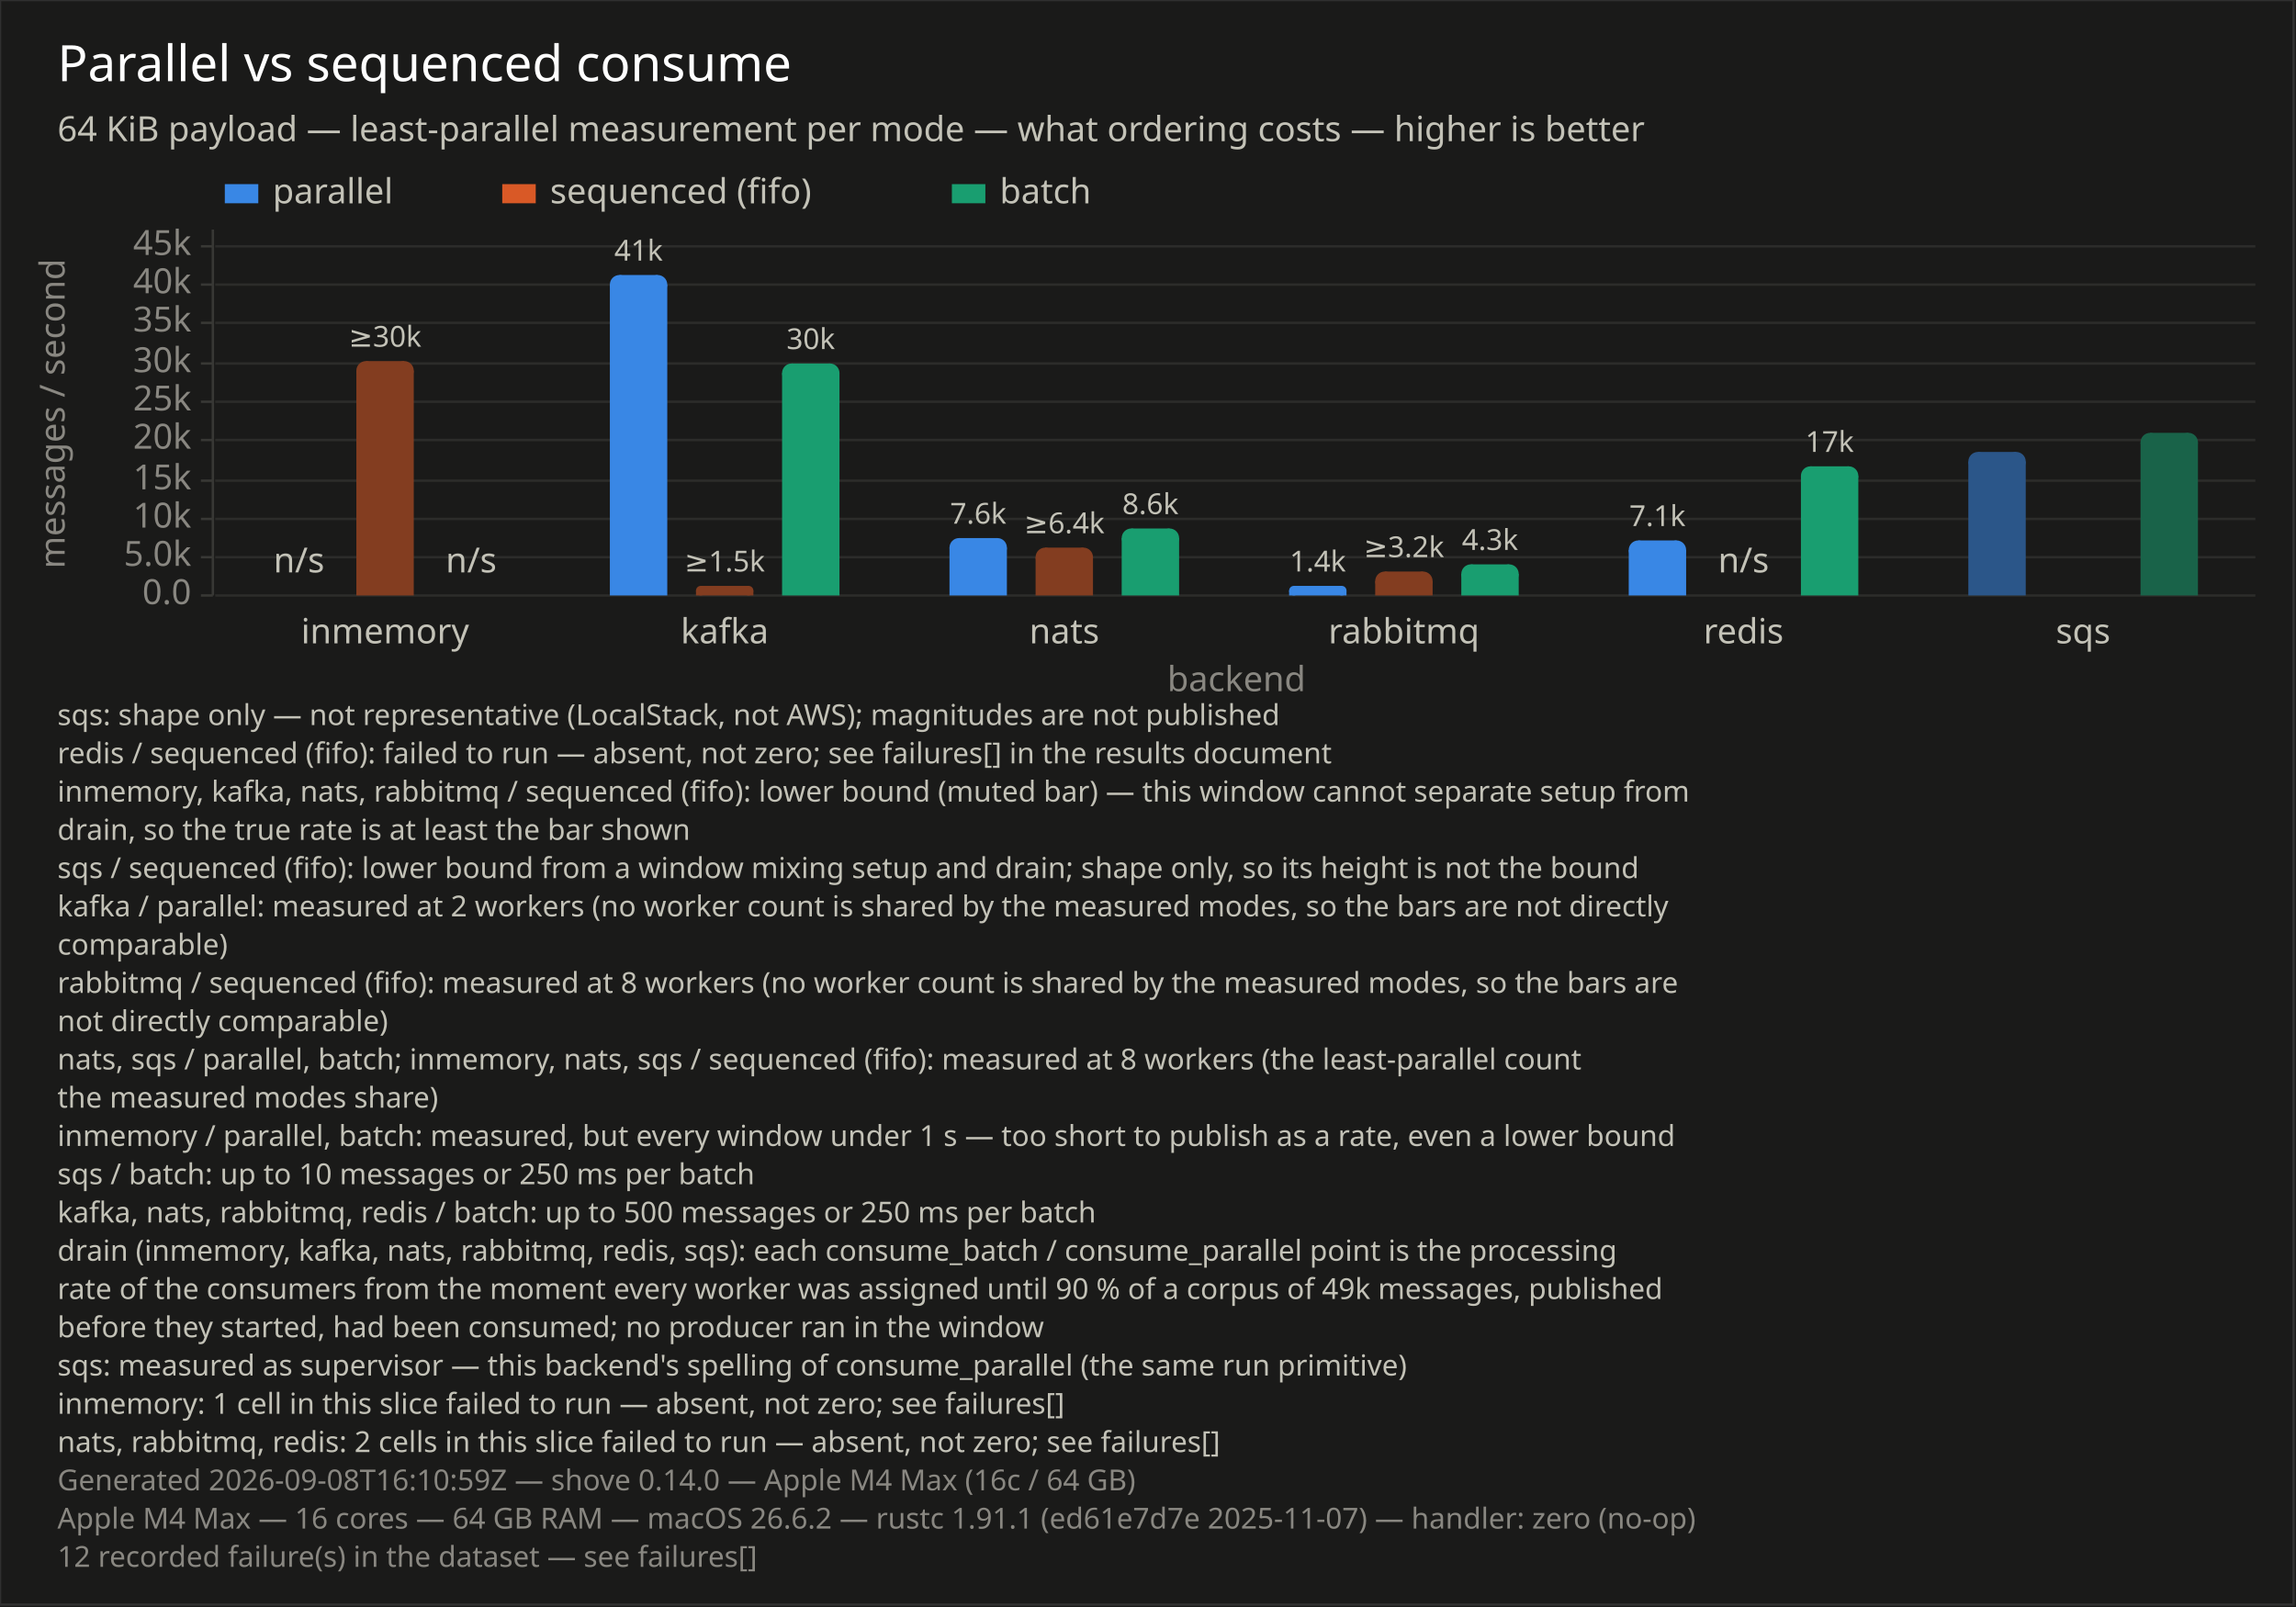
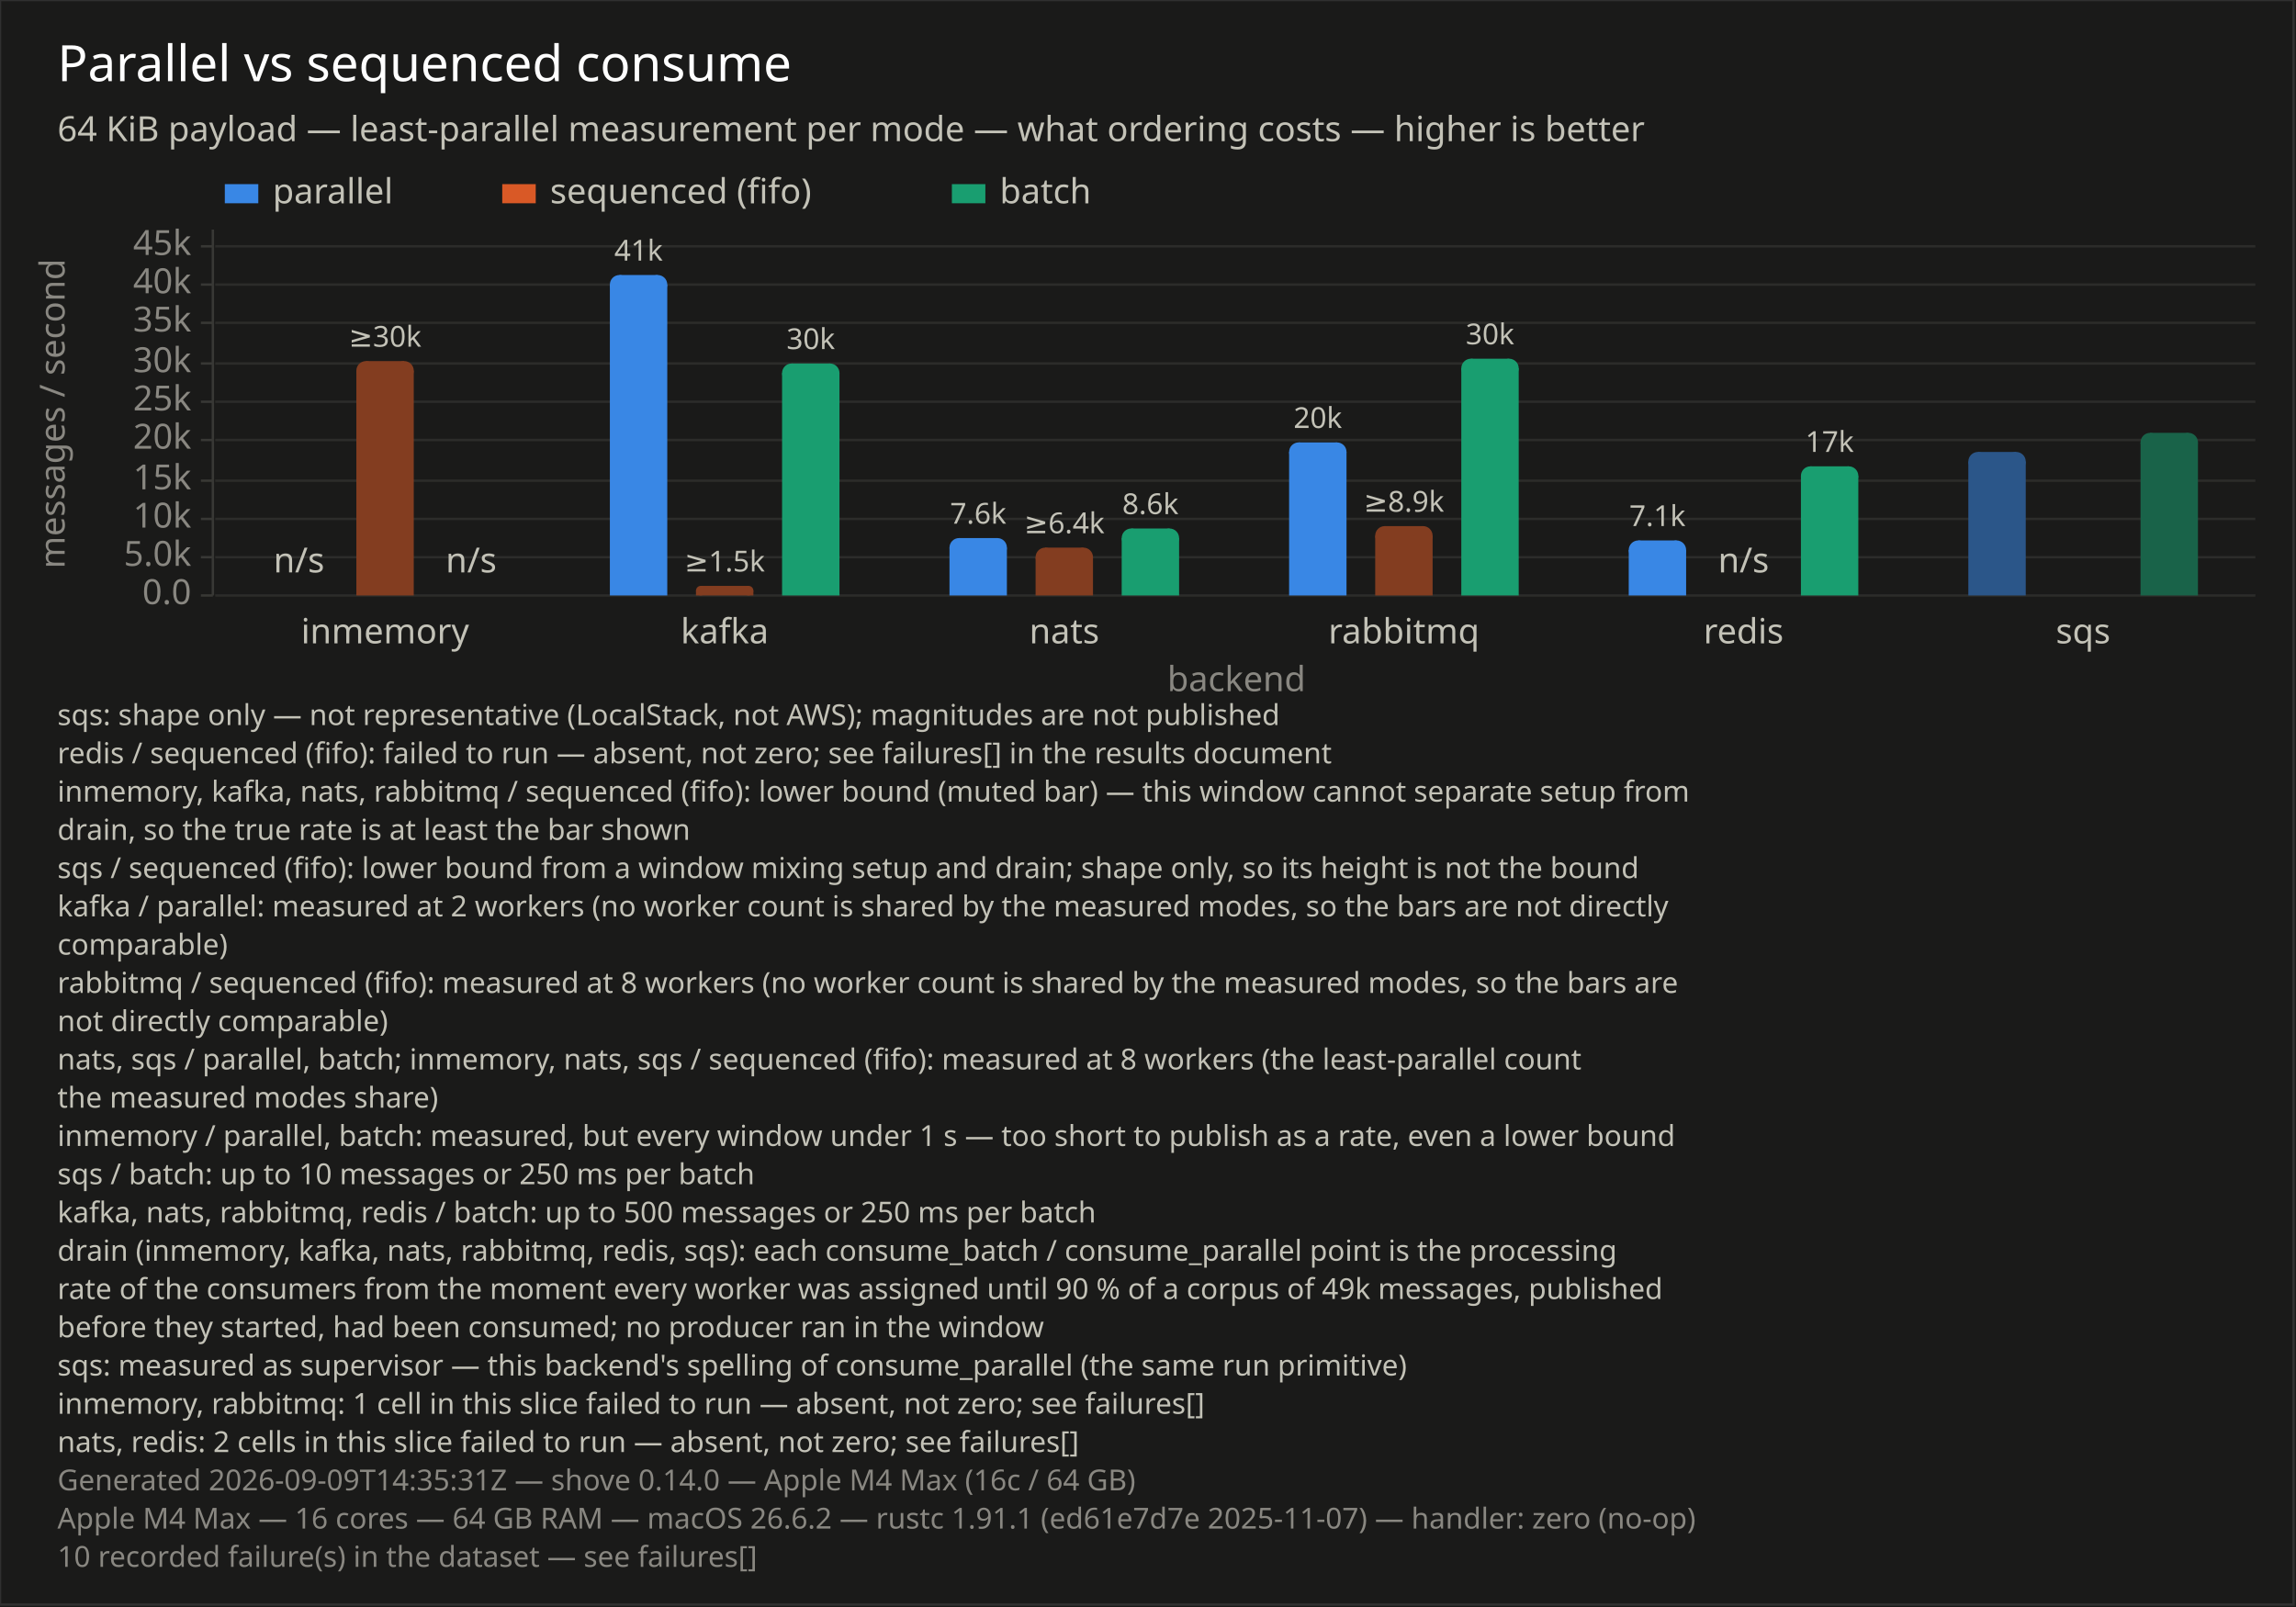
<svg xmlns="http://www.w3.org/2000/svg" width="960" height="672" viewBox="0 0 960 672">
  <rect x="0" y="0" width="960" height="672" opacity="1" fill="#1A1A19" stroke="none" />
  <rect x="0" y="0" width="959" height="671" opacity="0.1" fill="none" stroke="#FFFFFF" />
  <text x="24" y="18" dy="0.76em" text-anchor="start" font-family="sans-serif" font-size="20.968" opacity="1" fill="#FFFFFF">
Parallel vs sequenced consume
</text>
  <text x="24" y="48" dy="0.76em" text-anchor="start" font-family="sans-serif" font-size="14.516" opacity="1" fill="#C3C2B7">
64 KiB payload — least-parallel measurement per mode — what ordering costs — higher is better
</text>
  <text x="24" y="294" dy="0.76em" text-anchor="start" font-family="sans-serif" font-size="12.097" opacity="1" fill="#C3C2B7">
sqs: shape only — not representative (LocalStack, not AWS); magnitudes are not published
</text>
  <text x="24" y="310" dy="0.76em" text-anchor="start" font-family="sans-serif" font-size="12.097" opacity="1" fill="#C3C2B7">
redis / sequenced (fifo): failed to run — absent, not zero; see failures[] in the results document
</text>
  <text x="24" y="326" dy="0.76em" text-anchor="start" font-family="sans-serif" font-size="12.097" opacity="1" fill="#C3C2B7">
inmemory, kafka, nats, rabbitmq / sequenced (fifo): lower bound (muted bar) — this window cannot separate setup from
</text>
  <text x="24" y="342" dy="0.76em" text-anchor="start" font-family="sans-serif" font-size="12.097" opacity="1" fill="#C3C2B7">
drain, so the true rate is at least the bar shown
</text>
  <text x="24" y="358" dy="0.76em" text-anchor="start" font-family="sans-serif" font-size="12.097" opacity="1" fill="#C3C2B7">
sqs / sequenced (fifo): lower bound from a window mixing setup and drain; shape only, so its height is not the bound
</text>
  <text x="24" y="374" dy="0.76em" text-anchor="start" font-family="sans-serif" font-size="12.097" opacity="1" fill="#C3C2B7">
kafka / parallel: measured at 2 workers (no worker count is shared by the measured modes, so the bars are not directly
</text>
  <text x="24" y="390" dy="0.76em" text-anchor="start" font-family="sans-serif" font-size="12.097" opacity="1" fill="#C3C2B7">
comparable)
</text>
  <text x="24" y="406" dy="0.76em" text-anchor="start" font-family="sans-serif" font-size="12.097" opacity="1" fill="#C3C2B7">
rabbitmq / sequenced (fifo): measured at 8 workers (no worker count is shared by the measured modes, so the bars are
</text>
  <text x="24" y="422" dy="0.76em" text-anchor="start" font-family="sans-serif" font-size="12.097" opacity="1" fill="#C3C2B7">
not directly comparable)
</text>
  <text x="24" y="438" dy="0.76em" text-anchor="start" font-family="sans-serif" font-size="12.097" opacity="1" fill="#C3C2B7">
nats, sqs / parallel, batch; inmemory, nats, sqs / sequenced (fifo): measured at 8 workers (the least-parallel count
</text>
  <text x="24" y="454" dy="0.76em" text-anchor="start" font-family="sans-serif" font-size="12.097" opacity="1" fill="#C3C2B7">
the measured modes share)
</text>
  <text x="24" y="470" dy="0.76em" text-anchor="start" font-family="sans-serif" font-size="12.097" opacity="1" fill="#C3C2B7">
inmemory / parallel, batch: measured, but every window under 1 s — too short to publish as a rate, even a lower bound
</text>
  <text x="24" y="486" dy="0.76em" text-anchor="start" font-family="sans-serif" font-size="12.097" opacity="1" fill="#C3C2B7">
sqs / batch: up to 10 messages or 250 ms per batch
</text>
  <text x="24" y="502" dy="0.76em" text-anchor="start" font-family="sans-serif" font-size="12.097" opacity="1" fill="#C3C2B7">
kafka, nats, rabbitmq, redis / batch: up to 500 messages or 250 ms per batch
</text>
  <text x="24" y="518" dy="0.76em" text-anchor="start" font-family="sans-serif" font-size="12.097" opacity="1" fill="#C3C2B7">
drain (inmemory, kafka, nats, rabbitmq, redis, sqs): each consume_batch / consume_parallel point is the processing
</text>
  <text x="24" y="534" dy="0.76em" text-anchor="start" font-family="sans-serif" font-size="12.097" opacity="1" fill="#C3C2B7">
rate of the consumers from the moment every worker was assigned until 90 % of a corpus of 49k messages, published
</text>
  <text x="24" y="550" dy="0.76em" text-anchor="start" font-family="sans-serif" font-size="12.097" opacity="1" fill="#C3C2B7">
before they started, had been consumed; no producer ran in the window
</text>
  <text x="24" y="566" dy="0.76em" text-anchor="start" font-family="sans-serif" font-size="12.097" opacity="1" fill="#C3C2B7">
sqs: measured as supervisor — this backend's spelling of consume_parallel (the same run primitive)
</text>
  <text x="24" y="582" dy="0.76em" text-anchor="start" font-family="sans-serif" font-size="12.097" opacity="1" fill="#C3C2B7">
- inmemory: 1 cell in this slice failed to run — absent, not zero; see failures[]
+ inmemory, rabbitmq: 1 cell in this slice failed to run — absent, not zero; see failures[]
</text>
  <text x="24" y="598" dy="0.76em" text-anchor="start" font-family="sans-serif" font-size="12.097" opacity="1" fill="#C3C2B7">
- nats, rabbitmq, redis: 2 cells in this slice failed to run — absent, not zero; see failures[]
+ nats, redis: 2 cells in this slice failed to run — absent, not zero; see failures[]
</text>
  <text x="24" y="614" dy="0.76em" text-anchor="start" font-family="sans-serif" font-size="12.097" opacity="1" fill="#898781">
- Generated 2026-09-08T16:10:59Z — shove 0.14.0 — Apple M4 Max (16c / 64 GB)
+ Generated 2026-09-09T14:35:31Z — shove 0.14.0 — Apple M4 Max (16c / 64 GB)
</text>
  <text x="24" y="630" dy="0.76em" text-anchor="start" font-family="sans-serif" font-size="12.097" opacity="1" fill="#898781">
Apple M4 Max — 16 cores — 64 GB RAM — macOS 26.6.2 — rustc 1.91.1 (ed61e7d7e 2025-11-07) — handler: zero (no-op)
</text>
  <text x="24" y="646" dy="0.76em" text-anchor="start" font-family="sans-serif" font-size="12.097" opacity="1" fill="#898781">
- 12 recorded failure(s) in the dataset — see failures[]
+ 10 recorded failure(s) in the dataset — see failures[]
</text>
  <text x="16" y="173" dy="0.76em" text-anchor="middle" font-family="sans-serif" font-size="14.516" opacity="1" fill="#898781" transform="rotate(270, 16, 173)">
messages / second
</text>
  <line opacity="1" stroke="#2C2C2A" stroke-width="1" x1="90" y1="249" x2="943" y2="249" />
  <line opacity="1" stroke="#2C2C2A" stroke-width="1" x1="90" y1="233" x2="943" y2="233" />
  <line opacity="1" stroke="#2C2C2A" stroke-width="1" x1="90" y1="217" x2="943" y2="217" />
  <line opacity="1" stroke="#2C2C2A" stroke-width="1" x1="90" y1="201" x2="943" y2="201" />
  <line opacity="1" stroke="#2C2C2A" stroke-width="1" x1="90" y1="184" x2="943" y2="184" />
  <line opacity="1" stroke="#2C2C2A" stroke-width="1" x1="90" y1="168" x2="943" y2="168" />
  <line opacity="1" stroke="#2C2C2A" stroke-width="1" x1="90" y1="152" x2="943" y2="152" />
  <line opacity="1" stroke="#2C2C2A" stroke-width="1" x1="90" y1="135" x2="943" y2="135" />
  <line opacity="1" stroke="#2C2C2A" stroke-width="1" x1="90" y1="119" x2="943" y2="119" />
  <line opacity="1" stroke="#2C2C2A" stroke-width="1" x1="90" y1="103" x2="943" y2="103" />
  <polyline fill="none" opacity="1" stroke="#383835" stroke-width="1" points="89,96 89,249 " />
  <text x="80" y="249" dy="0.5ex" text-anchor="end" font-family="sans-serif" font-size="14.516" opacity="1" fill="#898781">
0.0
</text>
  <polyline fill="none" opacity="1" stroke="#383835" stroke-width="1" points="84,249 89,249 " />
  <text x="80" y="233" dy="0.5ex" text-anchor="end" font-family="sans-serif" font-size="14.516" opacity="1" fill="#898781">
5.0k
</text>
  <polyline fill="none" opacity="1" stroke="#383835" stroke-width="1" points="84,233 89,233 " />
  <text x="80" y="217" dy="0.5ex" text-anchor="end" font-family="sans-serif" font-size="14.516" opacity="1" fill="#898781">
10k
</text>
  <polyline fill="none" opacity="1" stroke="#383835" stroke-width="1" points="84,217 89,217 " />
  <text x="80" y="201" dy="0.5ex" text-anchor="end" font-family="sans-serif" font-size="14.516" opacity="1" fill="#898781">
15k
</text>
  <polyline fill="none" opacity="1" stroke="#383835" stroke-width="1" points="84,201 89,201 " />
  <text x="80" y="184" dy="0.5ex" text-anchor="end" font-family="sans-serif" font-size="14.516" opacity="1" fill="#898781">
20k
</text>
  <polyline fill="none" opacity="1" stroke="#383835" stroke-width="1" points="84,184 89,184 " />
  <text x="80" y="168" dy="0.5ex" text-anchor="end" font-family="sans-serif" font-size="14.516" opacity="1" fill="#898781">
25k
</text>
  <polyline fill="none" opacity="1" stroke="#383835" stroke-width="1" points="84,168 89,168 " />
  <text x="80" y="152" dy="0.5ex" text-anchor="end" font-family="sans-serif" font-size="14.516" opacity="1" fill="#898781">
30k
</text>
  <polyline fill="none" opacity="1" stroke="#383835" stroke-width="1" points="84,152 89,152 " />
  <text x="80" y="135" dy="0.5ex" text-anchor="end" font-family="sans-serif" font-size="14.516" opacity="1" fill="#898781">
35k
</text>
  <polyline fill="none" opacity="1" stroke="#383835" stroke-width="1" points="84,135 89,135 " />
  <text x="80" y="119" dy="0.5ex" text-anchor="end" font-family="sans-serif" font-size="14.516" opacity="1" fill="#898781">
40k
</text>
  <polyline fill="none" opacity="1" stroke="#383835" stroke-width="1" points="84,119 89,119 " />
  <text x="80" y="103" dy="0.5ex" text-anchor="end" font-family="sans-serif" font-size="14.516" opacity="1" fill="#898781">
45k
</text>
  <polyline fill="none" opacity="1" stroke="#383835" stroke-width="1" points="84,103 89,103 " />
  <text x="125" y="243" dy="-0.5ex" text-anchor="middle" font-family="sans-serif" font-size="14.516" opacity="1" fill="#C3C2B7">
n/s
</text>
  <rect x="149" y="155" width="24" height="94" opacity="1" fill="#833D20" stroke="none" />
  <rect x="153" y="151" width="16" height="5" opacity="1" fill="#833D20" stroke="none" />
  <circle cx="153" cy="155" r="4" opacity="1" fill="#833D20" stroke="none" stroke-width="0" />
  <circle cx="169" cy="155" r="4" opacity="1" fill="#833D20" stroke="none" stroke-width="0" />
  <text x="161" y="148" dy="-0.5ex" text-anchor="middle" font-family="sans-serif" font-size="12.097" opacity="1" fill="#C3C2B7">
≥30k
</text>
  <text x="197" y="243" dy="-0.5ex" text-anchor="middle" font-family="sans-serif" font-size="14.516" opacity="1" fill="#C3C2B7">
n/s
</text>
  <rect x="255" y="119" width="24" height="130" opacity="1" fill="#3987E5" stroke="none" />
  <rect x="259" y="115" width="16" height="5" opacity="1" fill="#3987E5" stroke="none" />
  <circle cx="259" cy="119" r="4" opacity="1" fill="#3987E5" stroke="none" stroke-width="0" />
  <circle cx="275" cy="119" r="4" opacity="1" fill="#3987E5" stroke="none" stroke-width="0" />
  <text x="267" y="112" dy="-0.5ex" text-anchor="middle" font-family="sans-serif" font-size="12.097" opacity="1" fill="#C3C2B7">
41k
</text>
  <rect x="291" y="247" width="24" height="2" opacity="1" fill="#833D20" stroke="none" />
  <rect x="293" y="245" width="20" height="3" opacity="1" fill="#833D20" stroke="none" />
  <circle cx="293" cy="247" r="2" opacity="1" fill="#833D20" stroke="none" stroke-width="0" />
  <circle cx="313" cy="247" r="2" opacity="1" fill="#833D20" stroke="none" stroke-width="0" />
  <text x="303" y="242" dy="-0.5ex" text-anchor="middle" font-family="sans-serif" font-size="12.097" opacity="1" fill="#C3C2B7">
≥1.5k
</text>
  <rect x="327" y="156" width="24" height="93" opacity="1" fill="#199E70" stroke="none" />
  <rect x="331" y="152" width="16" height="5" opacity="1" fill="#199E70" stroke="none" />
  <circle cx="331" cy="156" r="4" opacity="1" fill="#199E70" stroke="none" stroke-width="0" />
  <circle cx="347" cy="156" r="4" opacity="1" fill="#199E70" stroke="none" stroke-width="0" />
  <text x="339" y="149" dy="-0.5ex" text-anchor="middle" font-family="sans-serif" font-size="12.097" opacity="1" fill="#C3C2B7">
30k
</text>
  <rect x="397" y="229" width="24" height="20" opacity="1" fill="#3987E5" stroke="none" />
  <rect x="401" y="225" width="16" height="5" opacity="1" fill="#3987E5" stroke="none" />
  <circle cx="401" cy="229" r="4" opacity="1" fill="#3987E5" stroke="none" stroke-width="0" />
  <circle cx="417" cy="229" r="4" opacity="1" fill="#3987E5" stroke="none" stroke-width="0" />
  <text x="409" y="222" dy="-0.5ex" text-anchor="middle" font-family="sans-serif" font-size="12.097" opacity="1" fill="#C3C2B7">
7.6k
</text>
  <rect x="433" y="233" width="24" height="16" opacity="1" fill="#833D20" stroke="none" />
  <rect x="437" y="229" width="16" height="5" opacity="1" fill="#833D20" stroke="none" />
  <circle cx="437" cy="233" r="4" opacity="1" fill="#833D20" stroke="none" stroke-width="0" />
  <circle cx="453" cy="233" r="4" opacity="1" fill="#833D20" stroke="none" stroke-width="0" />
  <text x="445" y="226" dy="-0.5ex" text-anchor="middle" font-family="sans-serif" font-size="12.097" opacity="1" fill="#C3C2B7">
≥6.4k
</text>
  <rect x="469" y="225" width="24" height="24" opacity="1" fill="#199E70" stroke="none" />
  <rect x="473" y="221" width="16" height="5" opacity="1" fill="#199E70" stroke="none" />
  <circle cx="473" cy="225" r="4" opacity="1" fill="#199E70" stroke="none" stroke-width="0" />
  <circle cx="489" cy="225" r="4" opacity="1" fill="#199E70" stroke="none" stroke-width="0" />
  <text x="481" y="218" dy="-0.5ex" text-anchor="middle" font-family="sans-serif" font-size="12.097" opacity="1" fill="#C3C2B7">
8.6k
</text>
-   <rect x="539" y="247" width="24" height="2" opacity="1" fill="#3987E5" stroke="none" />
-   <rect x="541" y="245" width="20" height="3" opacity="1" fill="#3987E5" stroke="none" />
-   <circle cx="541" cy="247" r="2" opacity="1" fill="#3987E5" stroke="none" stroke-width="0" />
-   <circle cx="561" cy="247" r="2" opacity="1" fill="#3987E5" stroke="none" stroke-width="0" />
-   <text x="551" y="242" dy="-0.5ex" text-anchor="middle" font-family="sans-serif" font-size="12.097" opacity="1" fill="#C3C2B7">
- 1.4k
- </text>
-   <rect x="575" y="243" width="24" height="6" opacity="1" fill="#833D20" stroke="none" />
-   <rect x="579" y="239" width="16" height="5" opacity="1" fill="#833D20" stroke="none" />
-   <circle cx="579" cy="243" r="4" opacity="1" fill="#833D20" stroke="none" stroke-width="0" />
-   <circle cx="595" cy="243" r="4" opacity="1" fill="#833D20" stroke="none" stroke-width="0" />
-   <text x="587" y="236" dy="-0.5ex" text-anchor="middle" font-family="sans-serif" font-size="12.097" opacity="1" fill="#C3C2B7">
- ≥3.2k
- </text>
-   <rect x="611" y="240" width="24" height="9" opacity="1" fill="#199E70" stroke="none" />
-   <rect x="615" y="236" width="16" height="5" opacity="1" fill="#199E70" stroke="none" />
-   <circle cx="615" cy="240" r="4" opacity="1" fill="#199E70" stroke="none" stroke-width="0" />
-   <circle cx="631" cy="240" r="4" opacity="1" fill="#199E70" stroke="none" stroke-width="0" />
-   <text x="623" y="233" dy="-0.5ex" text-anchor="middle" font-family="sans-serif" font-size="12.097" opacity="1" fill="#C3C2B7">
- 4.3k
+   <rect x="539" y="189" width="24" height="60" opacity="1" fill="#3987E5" stroke="none" />
+   <rect x="543" y="185" width="16" height="5" opacity="1" fill="#3987E5" stroke="none" />
+   <circle cx="543" cy="189" r="4" opacity="1" fill="#3987E5" stroke="none" stroke-width="0" />
+   <circle cx="559" cy="189" r="4" opacity="1" fill="#3987E5" stroke="none" stroke-width="0" />
+   <text x="551" y="182" dy="-0.5ex" text-anchor="middle" font-family="sans-serif" font-size="12.097" opacity="1" fill="#C3C2B7">
+ 20k
+ </text>
+   <rect x="575" y="224" width="24" height="25" opacity="1" fill="#833D20" stroke="none" />
+   <rect x="579" y="220" width="16" height="5" opacity="1" fill="#833D20" stroke="none" />
+   <circle cx="579" cy="224" r="4" opacity="1" fill="#833D20" stroke="none" stroke-width="0" />
+   <circle cx="595" cy="224" r="4" opacity="1" fill="#833D20" stroke="none" stroke-width="0" />
+   <text x="587" y="217" dy="-0.5ex" text-anchor="middle" font-family="sans-serif" font-size="12.097" opacity="1" fill="#C3C2B7">
+ ≥8.9k
+ </text>
+   <rect x="611" y="154" width="24" height="95" opacity="1" fill="#199E70" stroke="none" />
+   <rect x="615" y="150" width="16" height="5" opacity="1" fill="#199E70" stroke="none" />
+   <circle cx="615" cy="154" r="4" opacity="1" fill="#199E70" stroke="none" stroke-width="0" />
+   <circle cx="631" cy="154" r="4" opacity="1" fill="#199E70" stroke="none" stroke-width="0" />
+   <text x="623" y="147" dy="-0.5ex" text-anchor="middle" font-family="sans-serif" font-size="12.097" opacity="1" fill="#C3C2B7">
+ 30k
</text>
  <rect x="681" y="230" width="24" height="19" opacity="1" fill="#3987E5" stroke="none" />
  <rect x="685" y="226" width="16" height="5" opacity="1" fill="#3987E5" stroke="none" />
  <circle cx="685" cy="230" r="4" opacity="1" fill="#3987E5" stroke="none" stroke-width="0" />
  <circle cx="701" cy="230" r="4" opacity="1" fill="#3987E5" stroke="none" stroke-width="0" />
  <text x="693" y="223" dy="-0.5ex" text-anchor="middle" font-family="sans-serif" font-size="12.097" opacity="1" fill="#C3C2B7">
7.1k
</text>
  <text x="729" y="243" dy="-0.5ex" text-anchor="middle" font-family="sans-serif" font-size="14.516" opacity="1" fill="#C3C2B7">
n/s
</text>
  <rect x="753" y="199" width="24" height="50" opacity="1" fill="#199E70" stroke="none" />
  <rect x="757" y="195" width="16" height="5" opacity="1" fill="#199E70" stroke="none" />
  <circle cx="757" cy="199" r="4" opacity="1" fill="#199E70" stroke="none" stroke-width="0" />
  <circle cx="773" cy="199" r="4" opacity="1" fill="#199E70" stroke="none" stroke-width="0" />
  <text x="765" y="192" dy="-0.5ex" text-anchor="middle" font-family="sans-serif" font-size="12.097" opacity="1" fill="#C3C2B7">
17k
</text>
  <rect x="823" y="193" width="24" height="56" opacity="1" fill="#2B5689" stroke="none" />
  <rect x="827" y="189" width="16" height="5" opacity="1" fill="#2B5689" stroke="none" />
  <circle cx="827" cy="193" r="4" opacity="1" fill="#2B5689" stroke="none" stroke-width="0" />
  <circle cx="843" cy="193" r="4" opacity="1" fill="#2B5689" stroke="none" stroke-width="0" />
  <rect x="895" y="185" width="24" height="64" opacity="1" fill="#196349" stroke="none" />
  <rect x="899" y="181" width="16" height="5" opacity="1" fill="#196349" stroke="none" />
  <circle cx="899" cy="185" r="4" opacity="1" fill="#196349" stroke="none" stroke-width="0" />
  <circle cx="915" cy="185" r="4" opacity="1" fill="#196349" stroke="none" stroke-width="0" />
  <text x="161" y="258" dy="0.76em" text-anchor="middle" font-family="sans-serif" font-size="14.516" opacity="1" fill="#C3C2B7">
inmemory
</text>
  <text x="303" y="258" dy="0.76em" text-anchor="middle" font-family="sans-serif" font-size="14.516" opacity="1" fill="#C3C2B7">
kafka
</text>
  <text x="445" y="258" dy="0.76em" text-anchor="middle" font-family="sans-serif" font-size="14.516" opacity="1" fill="#C3C2B7">
nats
</text>
  <text x="587" y="258" dy="0.76em" text-anchor="middle" font-family="sans-serif" font-size="14.516" opacity="1" fill="#C3C2B7">
rabbitmq
</text>
  <text x="729" y="258" dy="0.76em" text-anchor="middle" font-family="sans-serif" font-size="14.516" opacity="1" fill="#C3C2B7">
redis
</text>
  <text x="871" y="258" dy="0.76em" text-anchor="middle" font-family="sans-serif" font-size="14.516" opacity="1" fill="#C3C2B7">
sqs
</text>
  <text x="517" y="278" dy="0.76em" text-anchor="middle" font-family="sans-serif" font-size="14.516" opacity="1" fill="#898781">
backend
</text>
  <rect x="94" y="77" width="14" height="8" opacity="1" fill="#3987E5" stroke="none" />
  <text x="114" y="74" dy="0.76em" text-anchor="start" font-family="sans-serif" font-size="14.516" opacity="1" fill="#C3C2B7">
parallel
</text>
  <rect x="210" y="77" width="14" height="8" opacity="1" fill="#D95926" stroke="none" />
  <text x="230" y="74" dy="0.76em" text-anchor="start" font-family="sans-serif" font-size="14.516" opacity="1" fill="#C3C2B7">
sequenced (fifo)
</text>
  <rect x="398" y="77" width="14" height="8" opacity="1" fill="#199E70" stroke="none" />
  <text x="418" y="74" dy="0.76em" text-anchor="start" font-family="sans-serif" font-size="14.516" opacity="1" fill="#C3C2B7">
batch
</text>
</svg>
